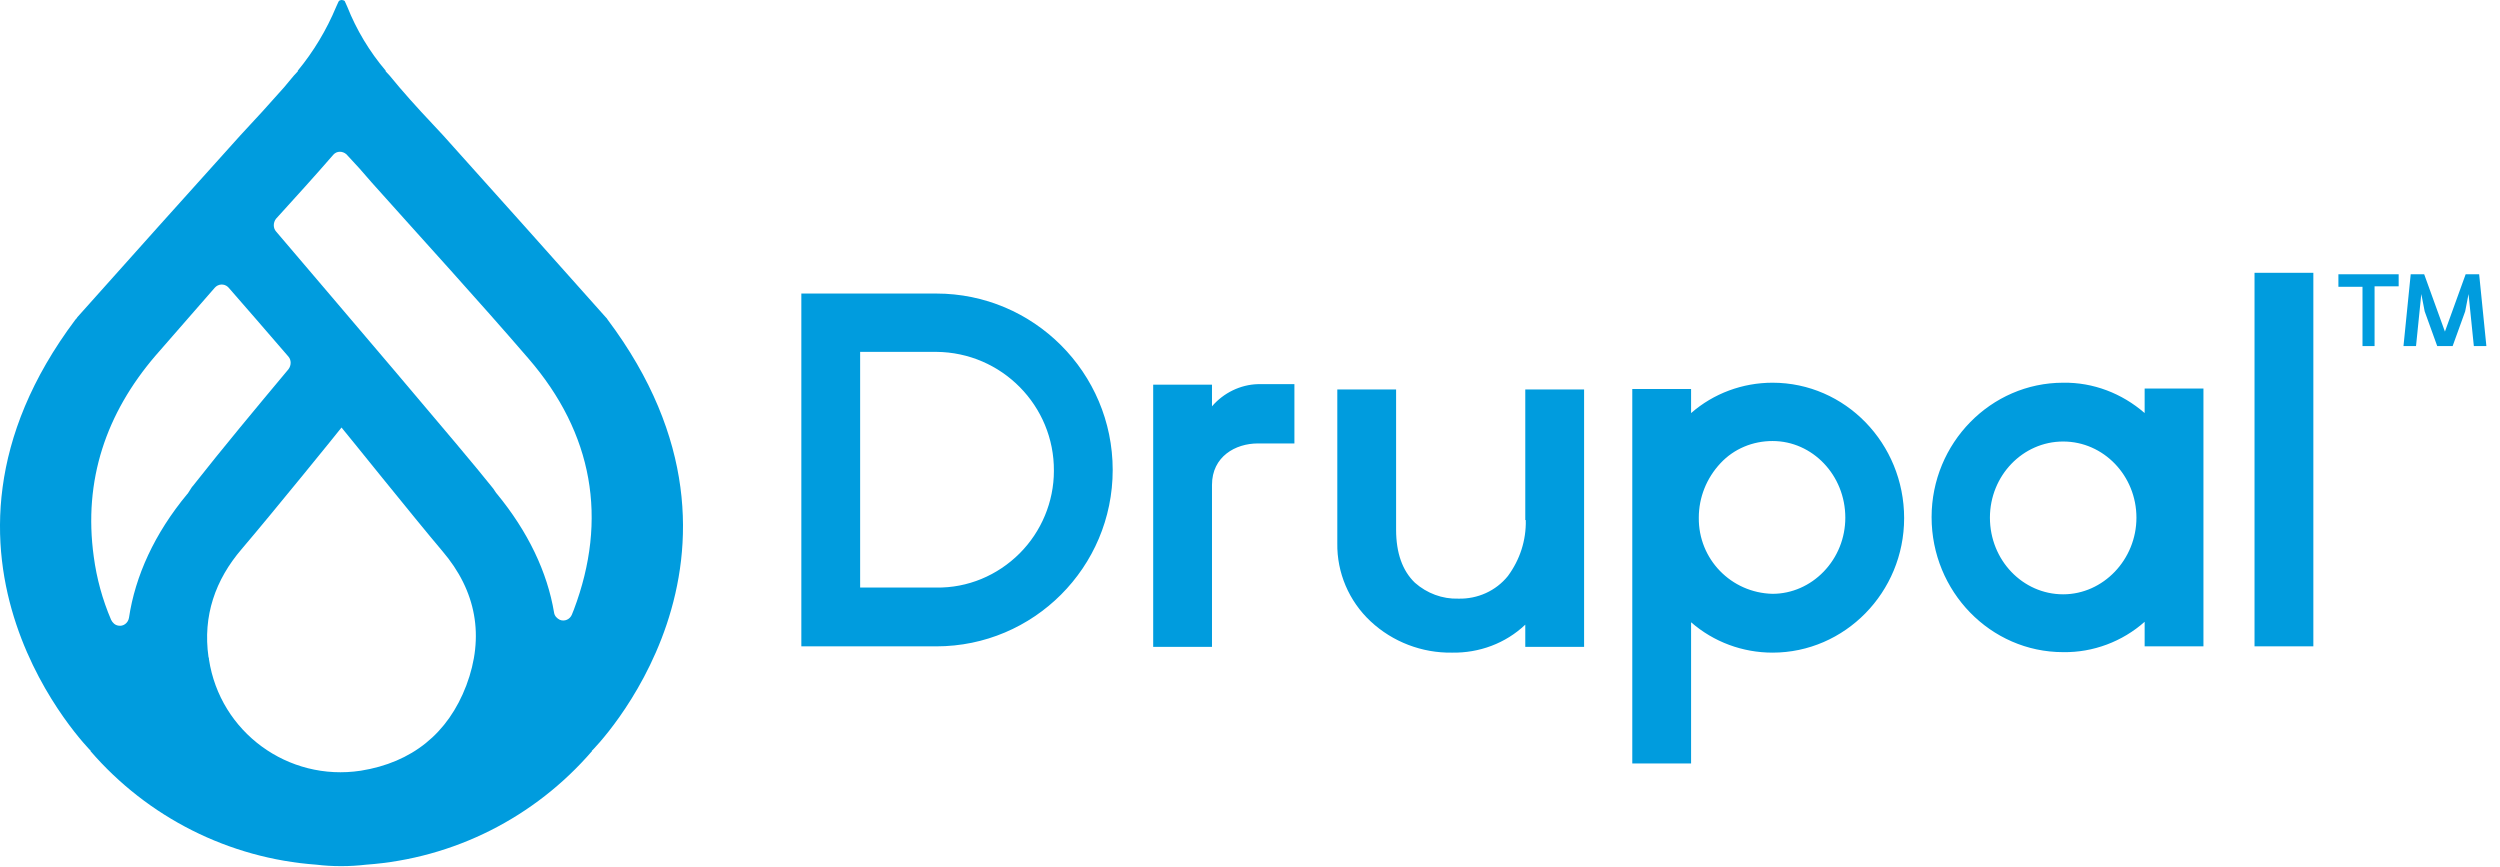
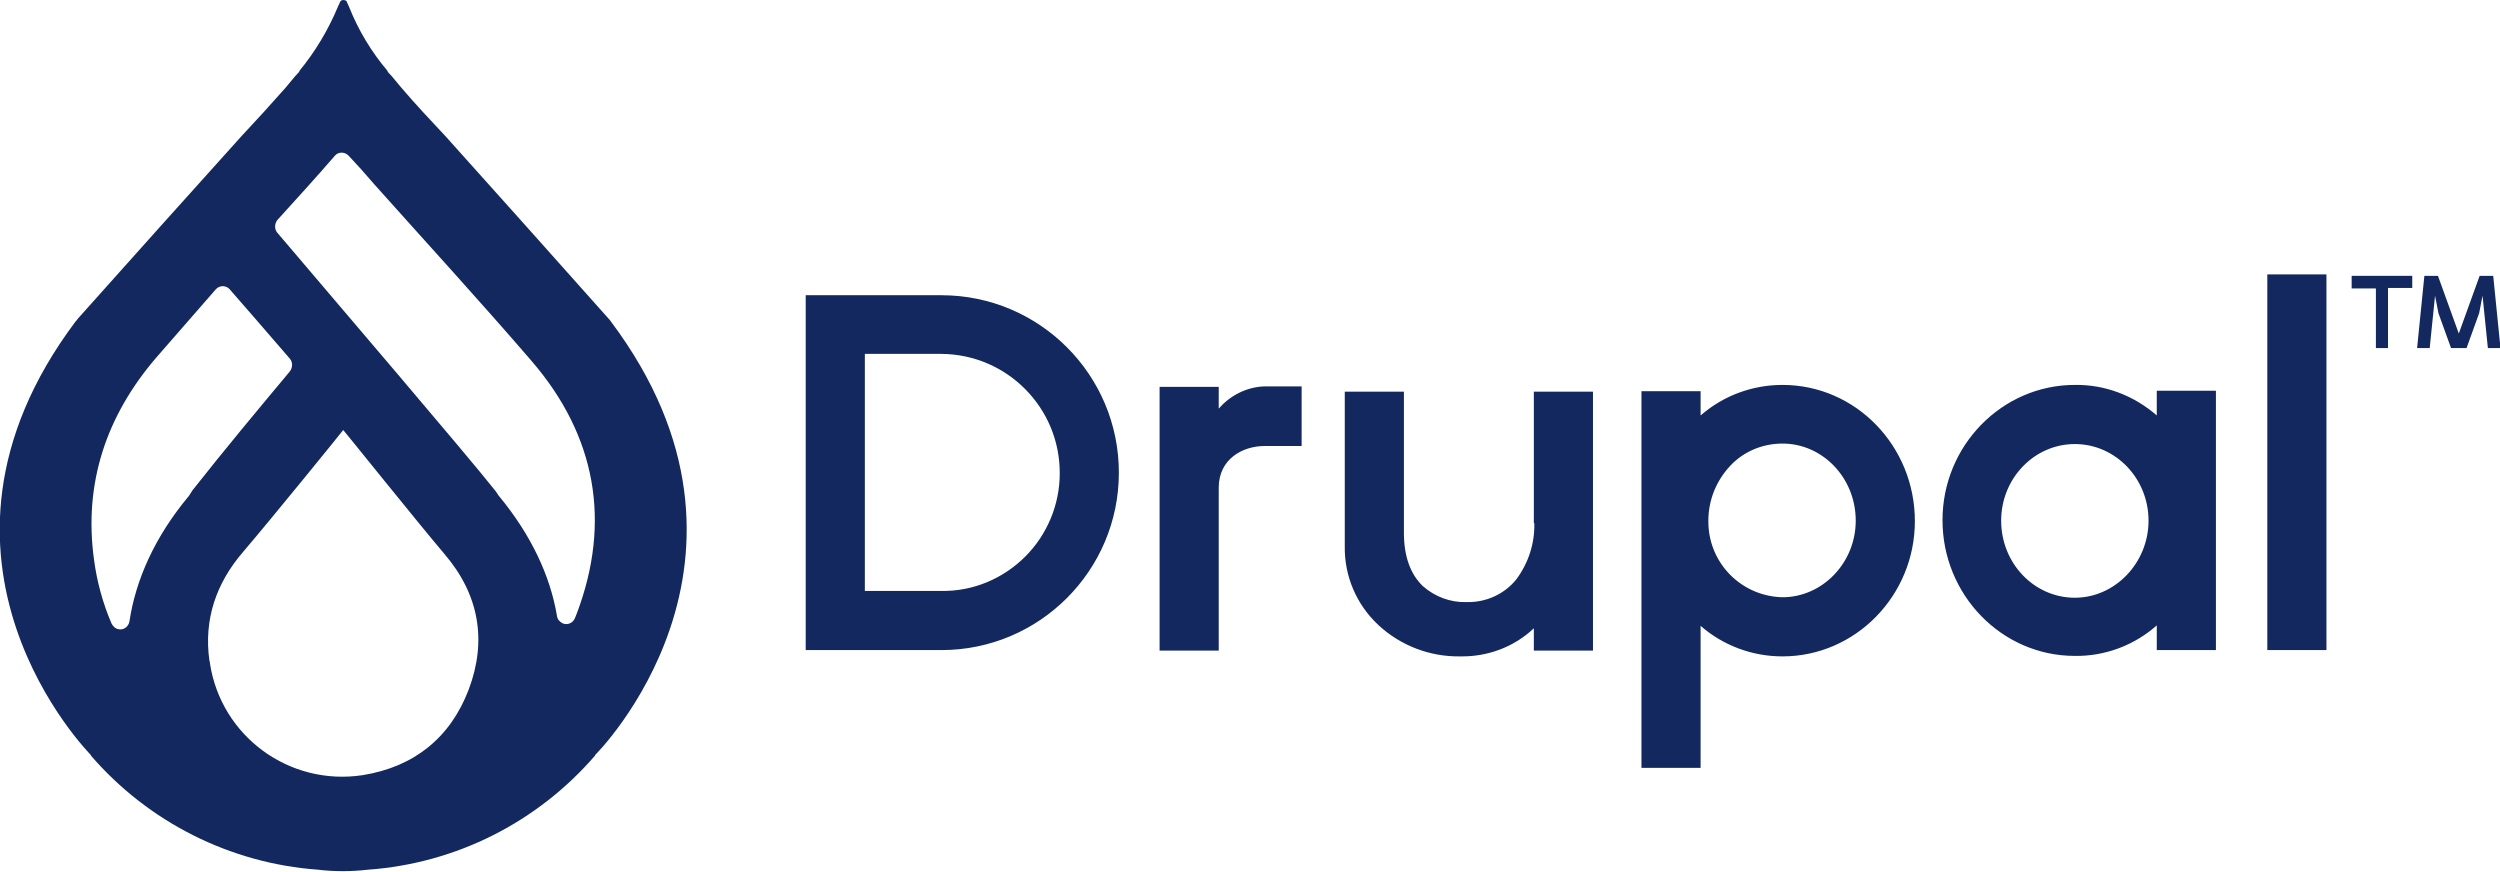
- <svg xmlns="http://www.w3.org/2000/svg" width="127" height="44" viewBox="0 0 127 44" fill="none">
-   <path d="M30.865 16.234C30.84 16.185 30.816 16.16 30.767 16.111C28.367 13.418 24.964 9.598 22.515 6.88C21.756 6.072 20.997 5.264 20.287 4.432C20.116 4.236 19.969 4.04 19.797 3.844C19.65 3.697 19.577 3.599 19.577 3.599H19.601C18.769 2.62 18.108 1.518 17.642 0.343L17.52 0.073C17.52 0.049 17.496 0.049 17.471 0.024C17.447 0.024 17.398 0 17.373 0H17.349C17.3 0 17.275 0.024 17.251 0.024C17.226 0.049 17.226 0.049 17.202 0.073L17.079 0.343C16.59 1.518 15.929 2.62 15.121 3.599H15.145C15.145 3.599 15.072 3.697 14.925 3.844C14.753 4.04 14.606 4.236 14.435 4.432C13.7 5.264 12.966 6.072 12.207 6.88C9.758 9.598 6.33 13.418 3.931 16.111C3.906 16.16 3.882 16.185 3.833 16.234C-5.227 28.305 4.616 38.148 4.616 38.148H4.592C7.506 41.527 11.644 43.608 16.076 43.926C16.467 43.975 16.884 44 17.324 44H17.349C17.765 44 18.181 43.975 18.598 43.926C23.054 43.608 27.167 41.527 30.081 38.148H30.057C30.081 38.148 39.924 28.305 30.865 16.234ZM9.758 24.73L9.538 25.073L9.513 25.097C7.848 27.105 6.869 29.26 6.551 31.39C6.502 31.659 6.257 31.831 6.012 31.782C5.841 31.757 5.718 31.635 5.645 31.488C5.204 30.46 4.91 29.382 4.763 28.28C4.225 24.387 5.4 20.984 7.897 18.07C8.901 16.919 9.905 15.768 10.909 14.618C11.081 14.422 11.374 14.397 11.57 14.569C11.595 14.593 11.595 14.593 11.619 14.618C12.427 15.548 13.48 16.748 14.655 18.119C14.802 18.291 14.802 18.56 14.655 18.756C13.039 20.69 11.325 22.747 9.783 24.706L9.758 24.73ZM23.69 34.818C22.76 37.267 20.924 38.736 18.328 39.152C14.631 39.715 11.178 37.193 10.615 33.496C10.615 33.447 10.615 33.422 10.591 33.373C10.297 31.292 10.934 29.456 12.28 27.889C13.847 26.052 17.3 21.792 17.349 21.718C17.422 21.792 21.095 26.371 22.466 27.987C24.205 30.019 24.621 32.345 23.69 34.818ZM29.151 30.974C29.126 31.047 29.077 31.145 29.053 31.219C28.955 31.463 28.685 31.586 28.441 31.488C28.294 31.415 28.171 31.292 28.147 31.121C27.804 29.064 26.825 27.007 25.233 25.073L25.209 25.048L25.062 24.828L24.964 24.706C23.69 23.09 16.957 15.205 14.019 11.753C13.872 11.582 13.872 11.312 14.019 11.116C14.998 10.039 15.978 8.962 16.933 7.86C17.104 7.664 17.398 7.664 17.594 7.835L17.618 7.86C18.059 8.325 18.475 8.79 18.891 9.28C21.56 12.267 24.254 15.205 26.849 18.217C30.13 22.012 30.889 26.371 29.151 30.974Z" fill="#009CDE" />
-   <path d="M118.791 13.933H121.852V14.545H120.628V17.581H120.015V14.569H118.791V13.933Z" fill="#009CDE" />
-   <path d="M125.671 17.581L125.402 14.937L125.231 15.818L124.594 17.581H123.811L123.174 15.818L123.002 14.937L122.734 17.581H122.097L122.464 13.933H123.149L124.202 16.846L125.255 13.933H125.941L126.308 17.581H125.671Z" fill="#009CDE" />
-   <path d="M47.563 14.912H40.708V32.835H47.563C52.509 32.835 56.525 28.82 56.525 23.874C56.525 18.928 52.509 14.912 47.563 14.912ZM51.799 28.11C50.673 29.236 49.155 29.873 47.563 29.848H43.695V17.875H47.563C50.893 17.899 53.562 20.617 53.538 23.923C53.538 25.49 52.901 27.008 51.799 28.11ZM114.53 32.835H117.518V13.859H114.53V32.835ZM61.569 20.642V19.54H58.582V32.86H61.569V24.633C61.569 23.188 62.769 22.527 63.895 22.527H65.756V19.515H63.895C63.014 19.54 62.157 19.956 61.569 20.642ZM77.509 26.42C77.533 27.448 77.215 28.428 76.603 29.26C75.991 30.02 75.06 30.436 74.081 30.411C73.273 30.436 72.489 30.142 71.877 29.603C71.241 28.991 70.922 28.085 70.922 26.91V19.785H67.935V27.595C67.911 29.089 68.523 30.534 69.625 31.562C70.751 32.615 72.245 33.178 73.763 33.154C75.134 33.178 76.48 32.688 77.484 31.733V32.86H80.472V19.785H77.484V26.42H77.509ZM90.045 19.442C88.528 19.442 87.058 19.98 85.907 20.984V19.76H82.92V38.785H85.907V31.611C87.058 32.615 88.528 33.154 90.045 33.154C93.718 33.154 96.73 30.093 96.73 26.322C96.73 22.527 93.742 19.442 90.045 19.442ZM92.641 29.04C91.956 29.75 91.025 30.166 90.045 30.166C87.94 30.117 86.274 28.403 86.299 26.298C86.299 25.269 86.691 24.29 87.401 23.531C88.086 22.796 89.041 22.404 90.045 22.404C92.078 22.404 93.742 24.143 93.742 26.298C93.742 27.326 93.351 28.305 92.641 29.04ZM108.948 20.984C107.797 19.98 106.328 19.417 104.809 19.442C101.137 19.442 98.125 22.503 98.125 26.273C98.125 30.044 101.113 33.129 104.809 33.129C106.328 33.154 107.821 32.59 108.948 31.587V32.835H111.935V19.736H108.948V20.984ZM104.809 30.191C102.753 30.191 101.088 28.452 101.088 26.298C101.088 24.168 102.753 22.429 104.809 22.429C106.867 22.429 108.531 24.168 108.531 26.298C108.531 28.428 106.842 30.191 104.809 30.191Z" fill="#009CDE" />
+ <svg xmlns="http://www.w3.org/2000/svg" version="1.1" id="Group_40" x="0px" y="0px" width="515.7px" height="179.7px" viewBox="0 0 515.7 179.7" style="enable-background:new 0 0 515.7 179.7;" xml:space="preserve">
+   <style type="text/css">
+ 	.st0{fill:#12285F;}
+ </style>
+   <g>
+     <path class="st0" d="M126,66.3c-0.1-0.2-0.2-0.3-0.4-0.5c-9.8-11-23.7-26.6-33.7-37.7c-3.1-3.3-6.2-6.6-9.1-10   c-0.7-0.8-1.3-1.6-2-2.4c-0.6-0.6-0.9-1-0.9-1l0.1,0c-3.4-4-6.1-8.5-8-13.3l-0.5-1.1c0-0.1-0.1-0.1-0.2-0.2C71.2,0.1,71,0,70.9,0   h-0.1c-0.2,0-0.3,0.1-0.4,0.1c-0.1,0.1-0.1,0.1-0.2,0.2l-0.5,1.1c-2,4.8-4.7,9.3-8,13.3l0.1,0c0,0-0.3,0.4-0.9,1   c-0.7,0.8-1.3,1.6-2,2.4c-3,3.4-6,6.7-9.1,10C39.8,39.2,25.8,54.8,16,65.8c-0.1,0.2-0.2,0.3-0.4,0.5c-37,49.3,3.2,89.5,3.2,89.5   l-0.1,0c11.9,13.8,28.8,22.3,46.9,23.6c1.6,0.2,3.3,0.3,5.1,0.3h0.1c1.7,0,3.4-0.1,5.1-0.3c18.2-1.3,35-9.8,46.9-23.6l-0.1,0   C122.8,155.8,163,115.6,126,66.3z M39.8,101l-0.9,1.4l-0.1,0.1c-6.8,8.2-10.8,17-12.1,25.7c-0.2,1.1-1.2,1.8-2.2,1.6   c-0.7-0.1-1.2-0.6-1.5-1.2c-1.8-4.2-3-8.6-3.6-13.1C17.2,99.6,22,85.7,32.2,73.8c4.1-4.7,8.2-9.4,12.3-14.1   c0.7-0.8,1.9-0.9,2.7-0.2l0,0c0.1,0.1,0.1,0.1,0.2,0.2c3.3,3.8,7.6,8.7,12.4,14.3c0.6,0.7,0.6,1.8,0,2.6   c-6.6,7.9-13.6,16.3-19.9,24.3L39.8,101z M96.7,142.2L96.7,142.2c-3.8,10-11.3,16-21.9,17.7c-15.1,2.3-29.2-8-31.5-23.1   c0-0.2,0-0.3-0.1-0.5c-1.2-8.5,1.4-16,6.9-22.4c6.4-7.5,20.5-24.9,20.7-25.2h0c0.3,0.3,15.3,19,20.9,25.6   C98.8,122.6,100.5,132.1,96.7,142.2z M119,126.5L119,126.5c-0.1,0.3-0.3,0.7-0.4,1c-0.4,1-1.5,1.5-2.5,1.1   c-0.6-0.3-1.1-0.8-1.2-1.5c-1.4-8.4-5.4-16.8-11.9-24.7l-0.1-0.1l-0.6-0.9l-0.4-0.5c-5.2-6.6-32.7-38.8-44.7-52.9   c-0.6-0.7-0.6-1.8,0-2.6c4-4.4,8-8.8,11.9-13.3c0.7-0.8,1.9-0.8,2.7-0.1c0,0,0,0,0,0c0,0,0.1,0.1,0.1,0.1c1.8,1.9,3.5,3.8,5.2,5.8   c10.9,12.2,21.9,24.2,32.5,36.5C123,89.9,126.1,107.7,119,126.5z" />
+     <path id="Path_13739" class="st0" d="M485.1,56.9h12.5v2.5h-5v12.4h-2.5V59.5h-5L485.1,56.9z" />
+     <path id="Path_13740" class="st0" d="M513.2,71.8L512.1,61l-0.7,3.6l-2.6,7.2h-3.2l-2.6-7.2l-0.7-3.6l-1.1,10.8h-2.6l1.5-14.9h2.8   l4.3,11.9l4.3-11.9h2.8l1.5,14.9H513.2z" />
+     <path id="Path_13741" class="st0" d="M194.2,60.9h-28v73.2h28c20.2,0,36.6-16.4,36.6-36.6C230.8,77.3,214.4,60.9,194.2,60.9    M211.5,114.8c-4.6,4.6-10.8,7.2-17.3,7.1h-15.8V73h15.8c13.6,0.1,24.5,11.2,24.4,24.7C218.6,104.1,216,110.3,211.5,114.8    M467.7,134.1h12.2V56.6h-12.2L467.7,134.1z M251.4,84.3v-4.5h-12.2v54.4h12.2v-33.6c0-5.9,4.9-8.6,9.5-8.6h7.6V79.7h-7.6   C257.3,79.8,253.8,81.5,251.4,84.3 M316.5,107.9c0.1,4.2-1.2,8.2-3.7,11.6c-2.5,3.1-6.3,4.8-10.3,4.7c-3.3,0.1-6.5-1.1-9-3.3   c-2.6-2.5-3.9-6.2-3.9-11V80.8h-12.2v31.9c-0.1,6.1,2.4,12,6.9,16.2c4.6,4.3,10.7,6.6,16.9,6.5c5.6,0.1,11.1-1.9,15.2-5.8v4.6h12.2   V80.8h-12.2V107.9z M367.7,79.4c-6.2,0-12.2,2.2-16.9,6.3v-5h-12.2v77.7h12.2v-29.3c4.7,4.1,10.7,6.3,16.9,6.3   c15,0,27.3-12.5,27.3-27.9C395,92,382.8,79.4,367.7,79.4 M378.3,118.6c-2.8,2.9-6.6,4.6-10.6,4.6c-8.6-0.2-15.4-7.2-15.3-15.8   c0-4.2,1.6-8.2,4.5-11.3c2.8-3,6.7-4.6,10.8-4.6c8.3,0,15.1,7.1,15.1,15.9C382.8,111.6,381.2,115.6,378.3,118.6 M444.9,85.7   c-4.7-4.1-10.7-6.4-16.9-6.3c-15,0-27.3,12.5-27.3,27.9c0,15.4,12.2,28,27.3,28c6.2,0.1,12.3-2.2,16.9-6.3v5.1h12.2V80.6h-12.2   V85.7z M428,123.3c-8.4,0-15.2-7.1-15.2-15.9c0-8.7,6.8-15.8,15.2-15.8s15.2,7.1,15.2,15.8C443.2,116.1,436.3,123.3,428,123.3" />
+   </g>
</svg>
